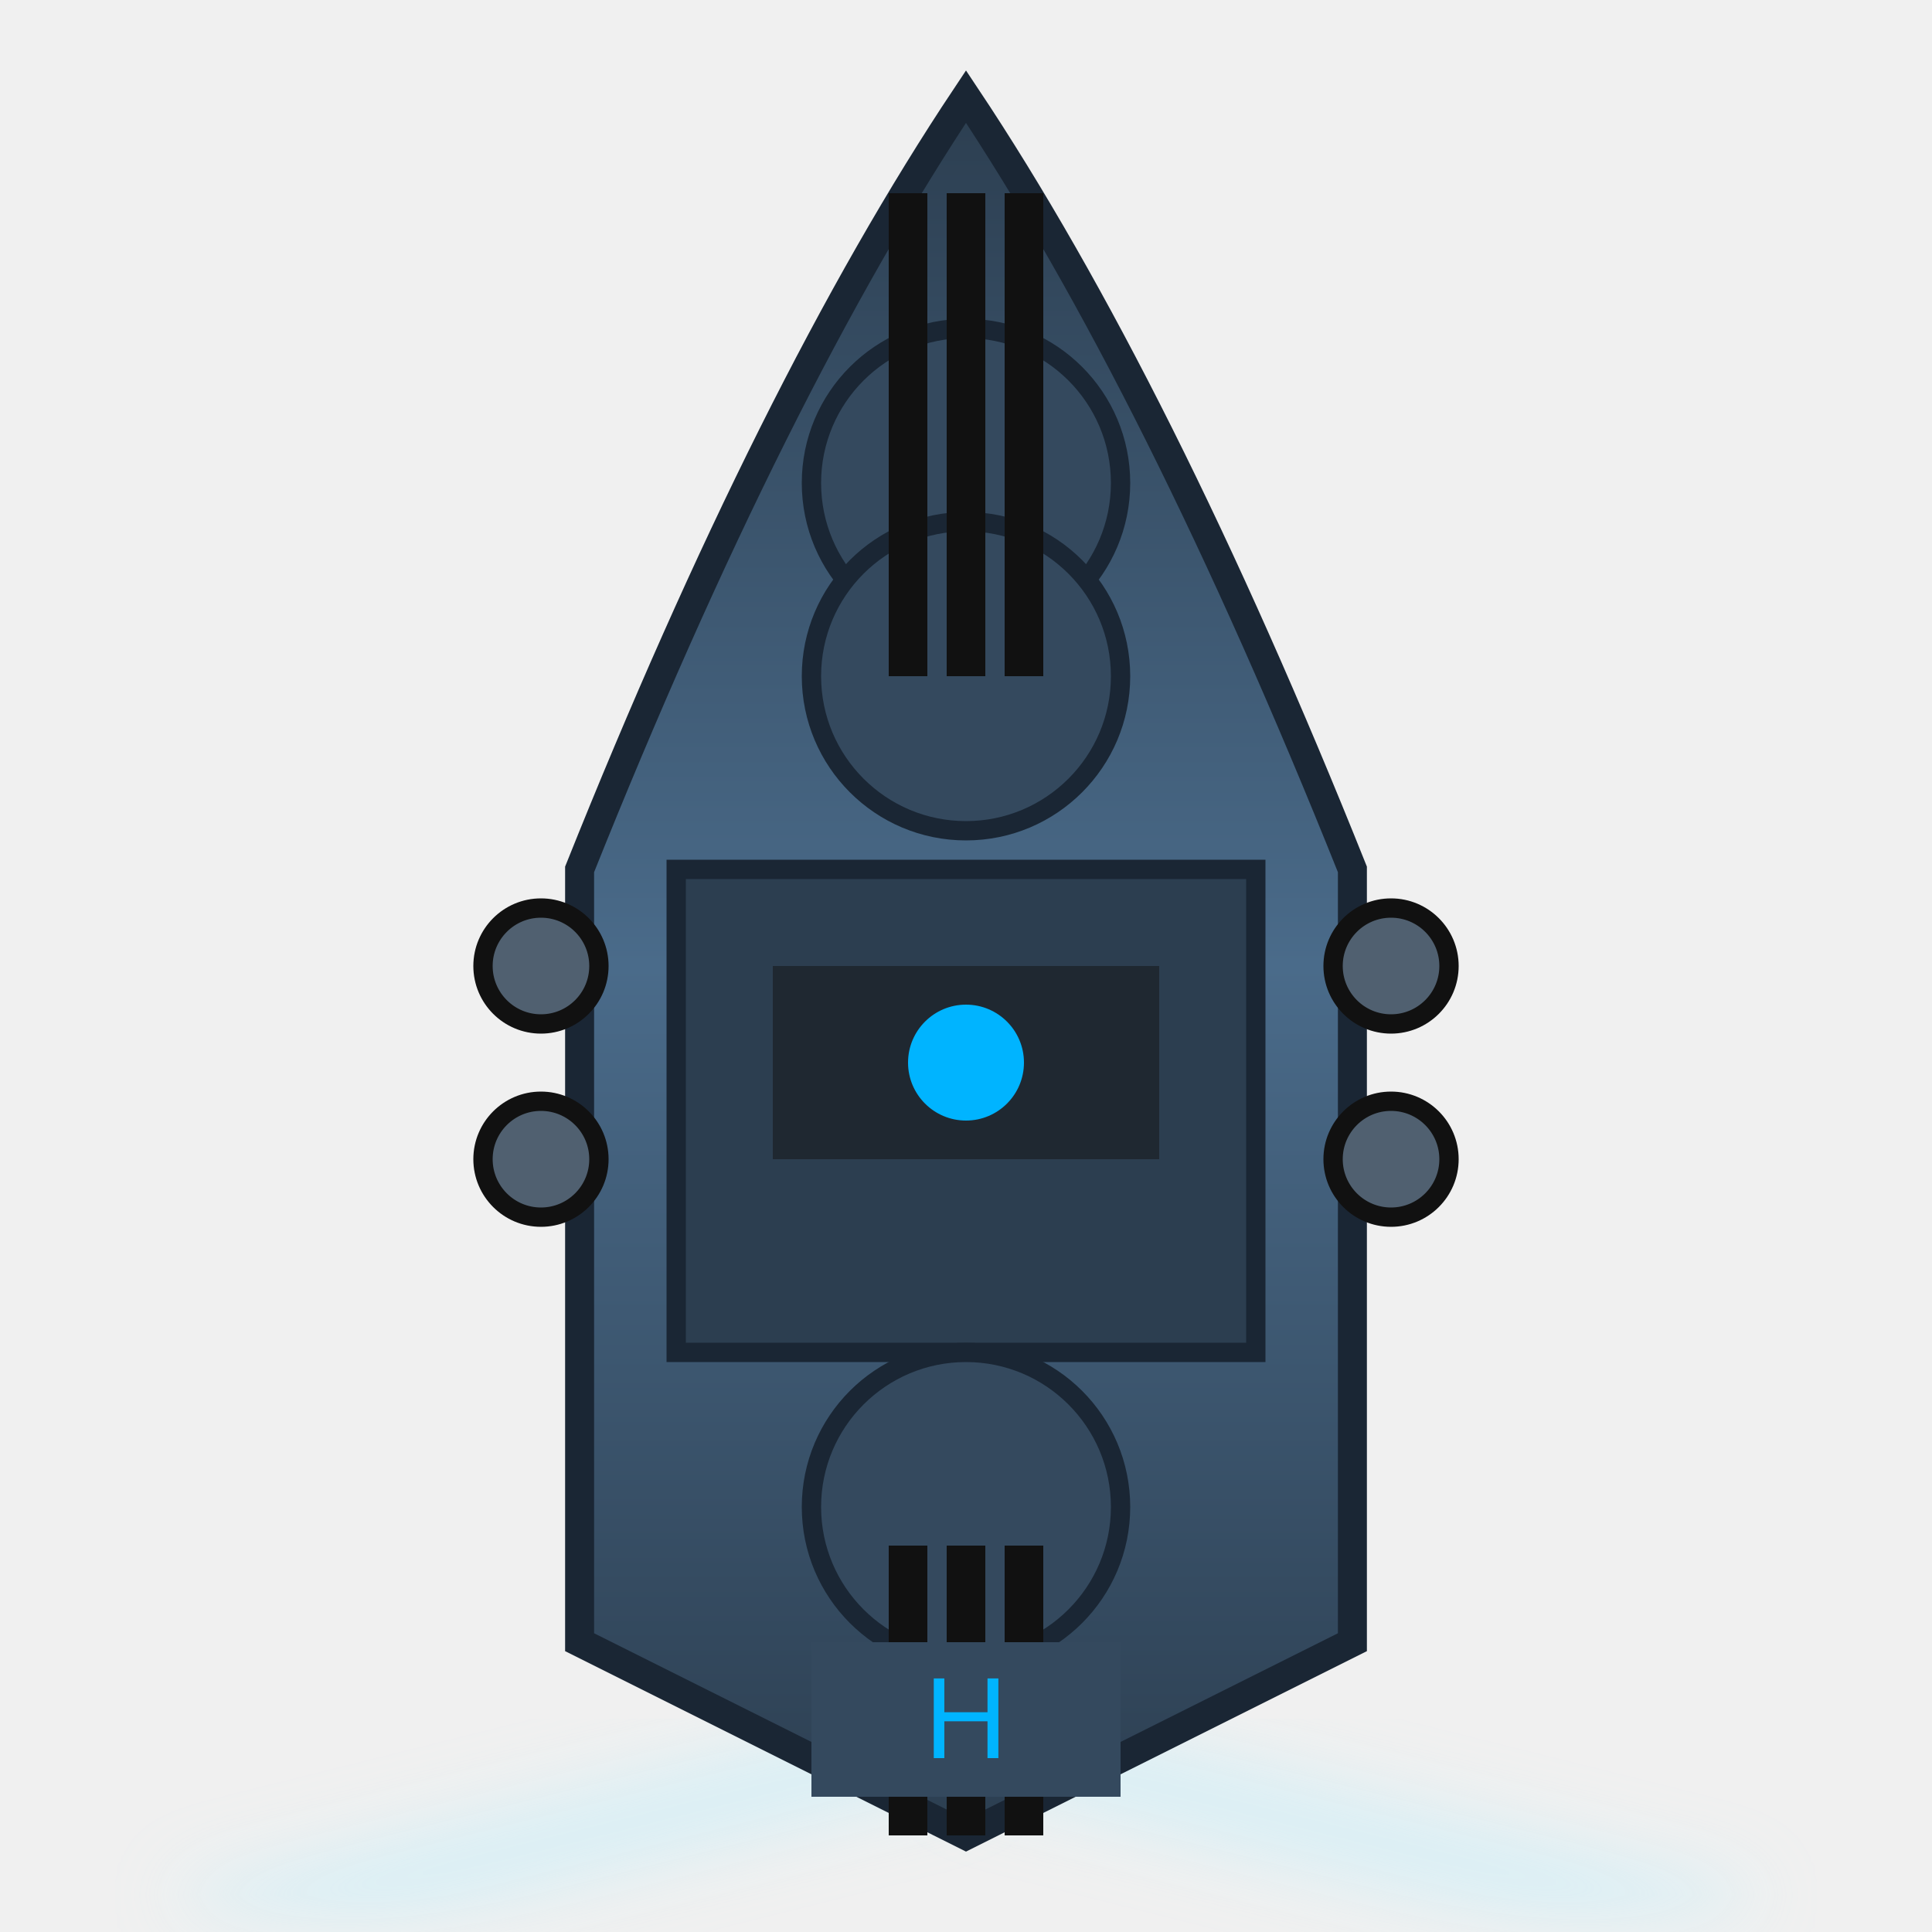
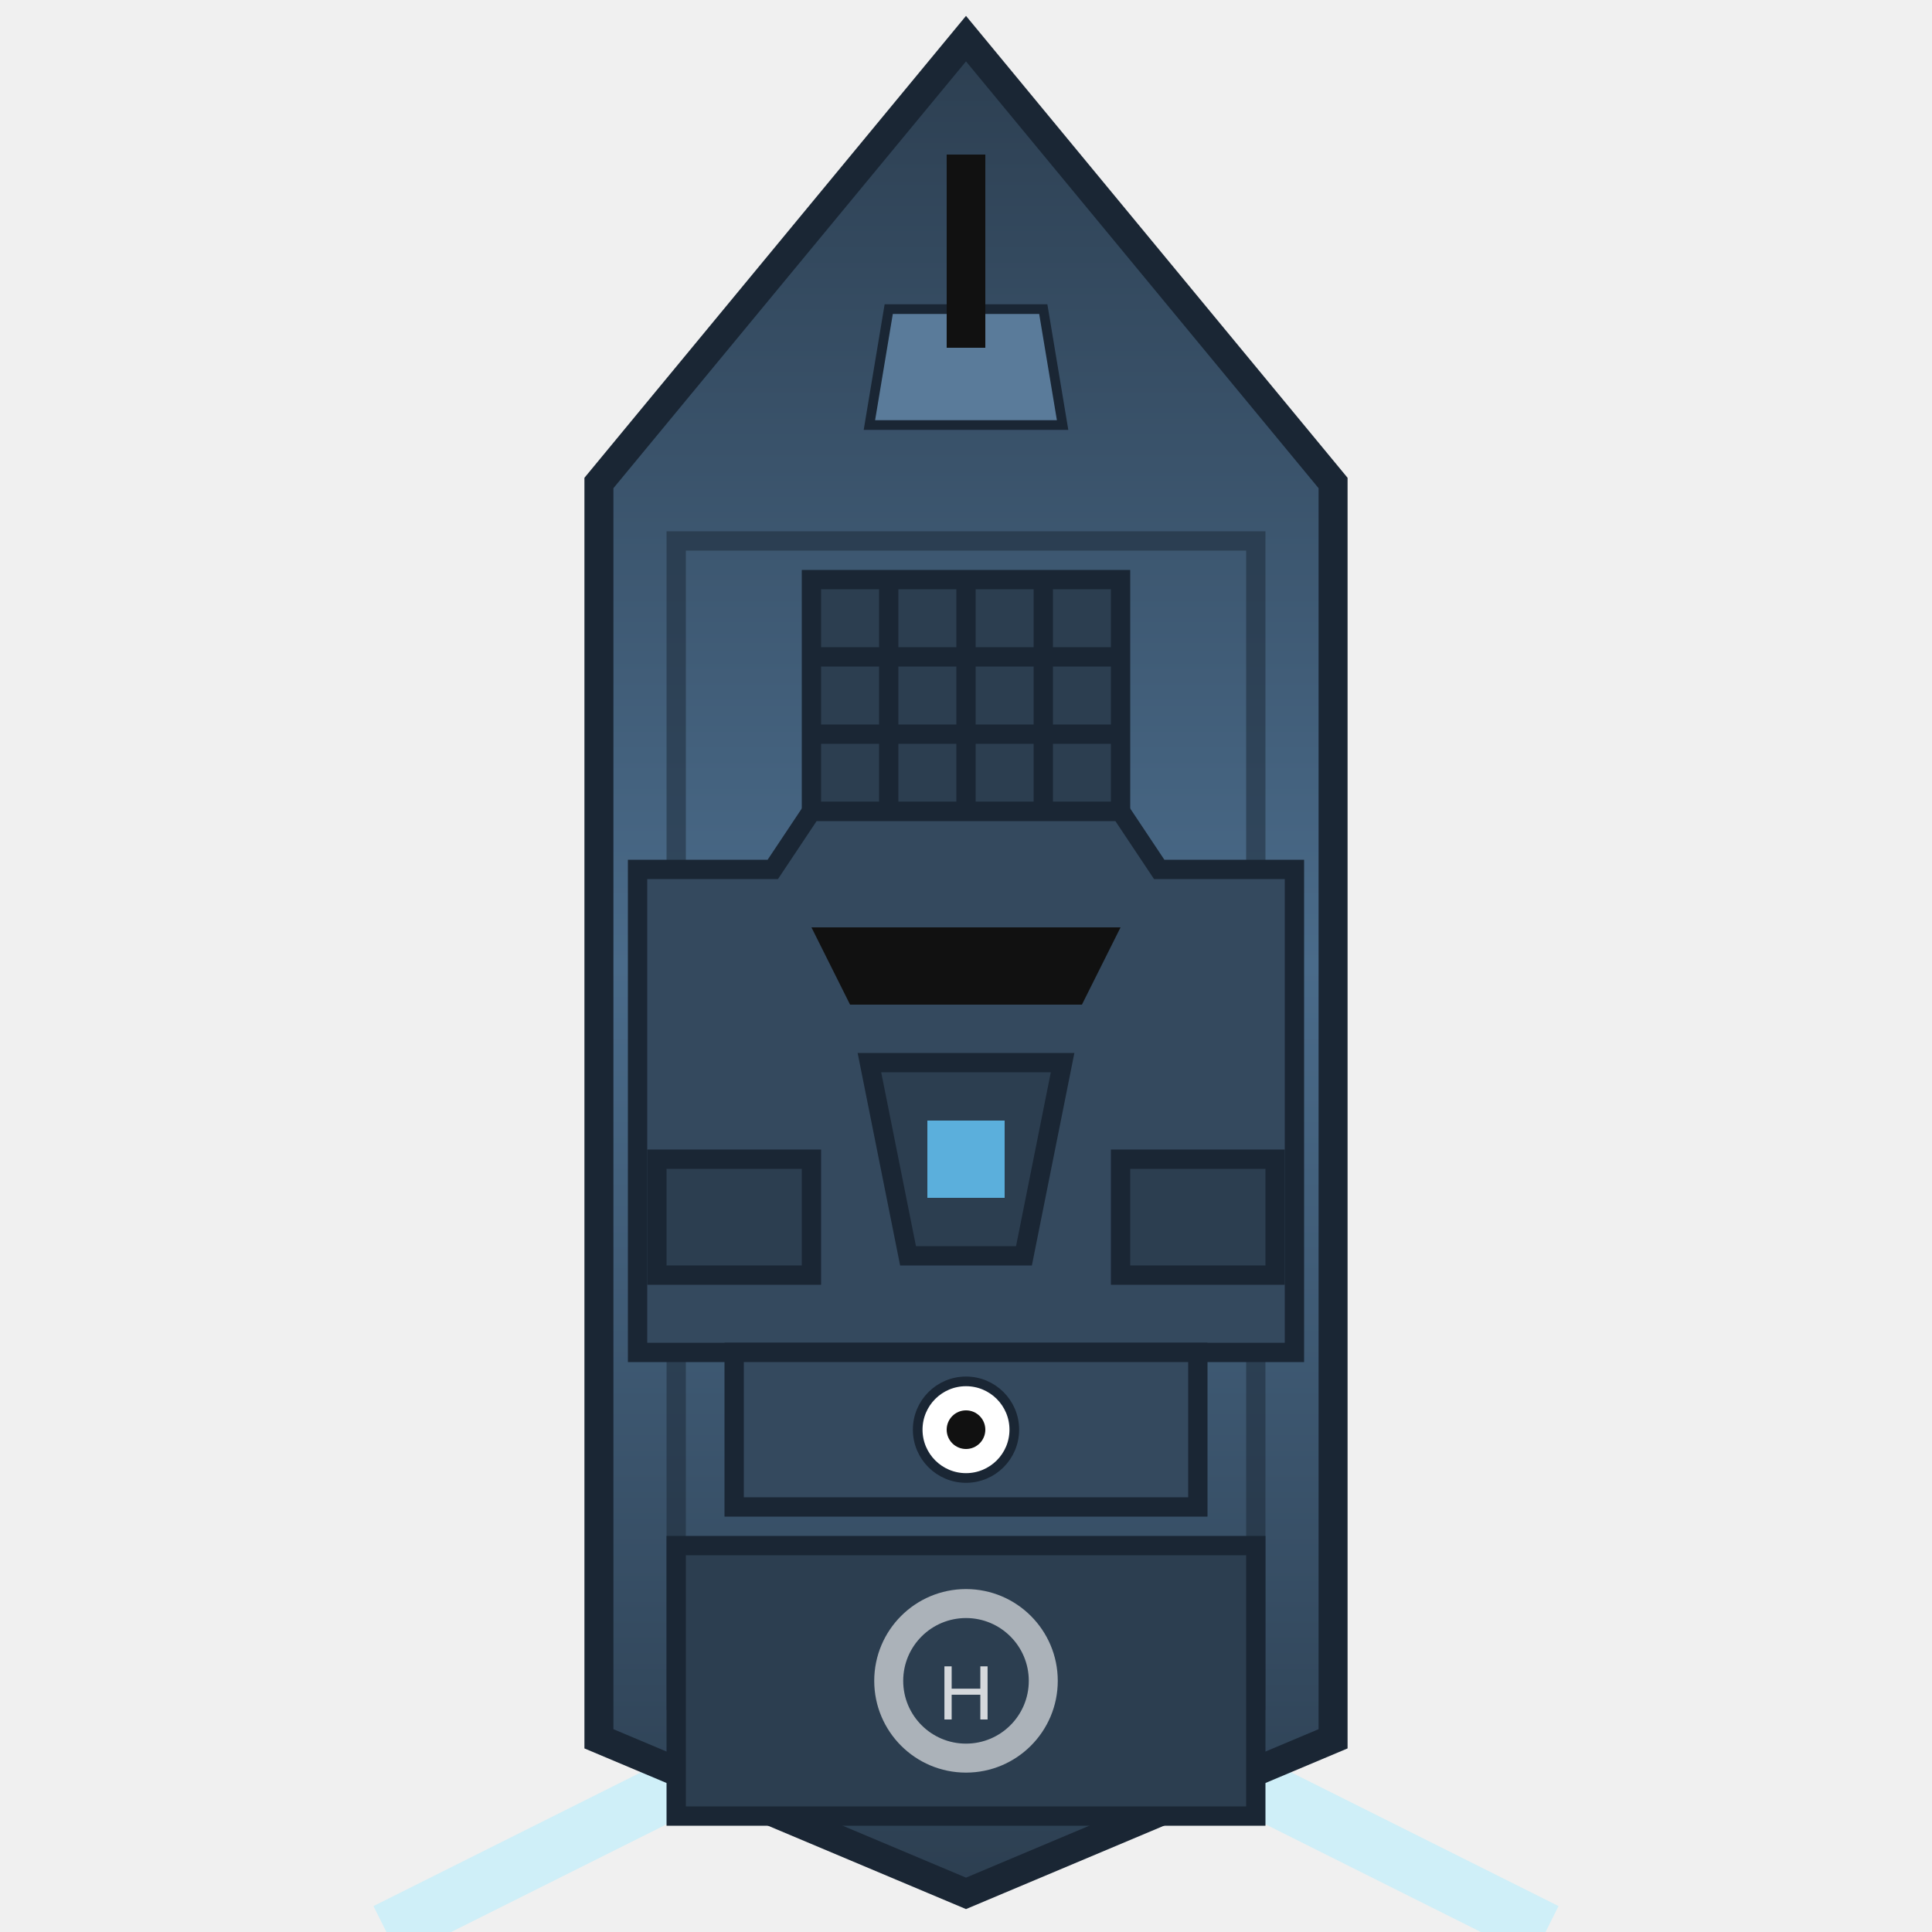
<svg xmlns="http://www.w3.org/2000/svg" viewBox="0 0 100 100">
  <defs>
    <linearGradient id="hullGradBlue" x1="0%" y1="0%" x2="0%" y2="100%">
      <stop offset="0%" stop-color="#2c3e50" />
      <stop offset="50%" stop-color="#4a6b8a" />
      <stop offset="100%" stop-color="#2c3e50" />
    </linearGradient>
-     <filter id="wake">
-       <feGaussianBlur stdDeviation="2" />
-     </filter>
+     <linearGradient id="glassGrad" x1="0%" y1="0%" x2="0%" y2="100%">
+       <stop offset="0%" stop-color="#1a2634" />
+       <stop offset="50%" stop-color="#34495e" />
+       <stop offset="100%" stop-color="#1a2634" />
+     </linearGradient>
  </defs>
  <g>
-     <path d="M50 90 L10 100" stroke="#aeeeff" stroke-width="4" opacity="0.4" filter="url(#wake)" />
-     <path d="M50 90 L90 100" stroke="#aeeeff" stroke-width="4" opacity="0.4" filter="url(#wake)" />
-     <path d="M50 5 Q60 20, 70 45 L70 85 L50 95 L30 85 L30 45 Q40 20, 50 5 Z" fill="url(#hullGradBlue)" stroke="#1a2634" stroke-width="1.5" />
-     <circle cx="50" cy="25" r="8" fill="#34495e" stroke="#1a2634" />
-     <rect x="46" y="10" width="2" height="15" fill="#111" />
-     <rect x="49" y="10" width="2" height="15" fill="#111" />
-     <rect x="52" y="10" width="2" height="15" fill="#111" />
-     <circle cx="50" cy="35" r="8" fill="#34495e" stroke="#1a2634" />
-     <rect x="46" y="20" width="2" height="15" fill="#111" />
-     <rect x="49" y="20" width="2" height="15" fill="#111" />
-     <rect x="52" y="20" width="2" height="15" fill="#111" />
-     <rect x="35" y="45" width="30" height="25" fill="#2c3e50" stroke="#1a2634" />
-     <rect x="40" y="50" width="20" height="10" fill="#111" opacity="0.5" />
-     <circle cx="50" cy="55" r="3" fill="#00b4ff" />
-     <circle cx="50" cy="78" r="8" fill="#34495e" stroke="#1a2634" />
-     <rect x="46" y="80" width="2" height="15" fill="#111" transform="rotate(180 47 87.5)" />
-     <rect x="49" y="80" width="2" height="15" fill="#111" transform="rotate(180 50 87.5)" />
-     <rect x="52" y="80" width="2" height="15" fill="#111" transform="rotate(180 53 87.5)" />
-     <circle cx="28" cy="50" r="3" fill="#506070" stroke="#111" />
-     <circle cx="28" cy="60" r="3" fill="#506070" stroke="#111" />
-     <circle cx="72" cy="50" r="3" fill="#506070" stroke="#111" />
-     <circle cx="72" cy="60" r="3" fill="#506070" stroke="#111" />
-     <rect x="42" y="85" width="16" height="8" fill="#34495e" />
-     <text x="50" y="91" font-family="Arial" font-size="6" fill="#00b4ff" text-anchor="middle">H</text>
+     <path d="M50 85 L20 100" stroke="#aeeeff" stroke-width="3" opacity="0.5" />
+     <path d="M50 85 L80 100" stroke="#aeeeff" stroke-width="3" opacity="0.5" />
+     <path d="M50 2 L69 25 L69 90 L50 98 L31 90 L31 25 Z" fill="url(#hullGradBlue)" stroke="#1a2634" stroke-width="1.5" />
+     <path d="M35 28 L65 28 L65 88 L35 88 Z" fill="none" stroke="#1a2634" stroke-width="1" opacity="0.5" />
+     <g transform="translate(42, 30)">
+       <rect x="0" y="0" width="16" height="12" fill="#2c3e50" stroke="#1a2634" stroke-width="1" />
+       <path d="M4 0 V12 M8 0 V12 M12 0 V12 M0 4 H16 M0 8 H16" stroke="#1a2634" stroke-width="1" />
+     </g>
+     <g transform="translate(50, 20)">
+       <path d="M-4 -4 L4 -4 L5 2 L-5 2 Z" fill="#5a7b9a" stroke="#1a2634" stroke-width="0.5" />
+       <rect x="-1" y="-12" width="2" height="10" fill="#111" />
+     </g>
+     <path d="M33 45 L40 45 L42 42 L58 42 L60 45 L67 45 L67 70 L33 70 Z" fill="#34495e" stroke="#1a2634" stroke-width="1" />
+     <path d="M42 48 L58 48 L56 52 L44 52 Z" fill="#111" />
+     <path d="M45 55 L55 55 L53 65 L47 65 Z" fill="#2c3e50" stroke="#1a2634" stroke-width="1" />
+     <rect x="48" y="58" width="4" height="4" fill="#66ccff" opacity="0.8" />
+     <rect x="34" y="60" width="8" height="6" fill="#2c3e50" stroke="#1a2634" stroke-width="1" />
+     <rect x="58" y="60" width="8" height="6" fill="#2c3e50" stroke="#1a2634" stroke-width="1" />
+     <rect x="38" y="70" width="24" height="8" fill="#34495e" stroke="#1a2634" stroke-width="1" />
+     <rect x="35" y="80" width="30" height="14" fill="#2c3e50" stroke="#1a2634" stroke-width="1" />
+     <circle cx="50" cy="87" r="4" fill="none" stroke="#fff" stroke-width="1.5" opacity="0.6" />
+     <text x="50" y="89" font-family="Arial" font-size="4" fill="#fff" text-anchor="middle" opacity="0.8">H</text>
+     <circle cx="50" cy="74" r="2.5" fill="#fff" stroke="#1a2634" stroke-width="0.5" />
+     <circle cx="50" cy="74" r="1" fill="#111" />
  </g>
</svg>
